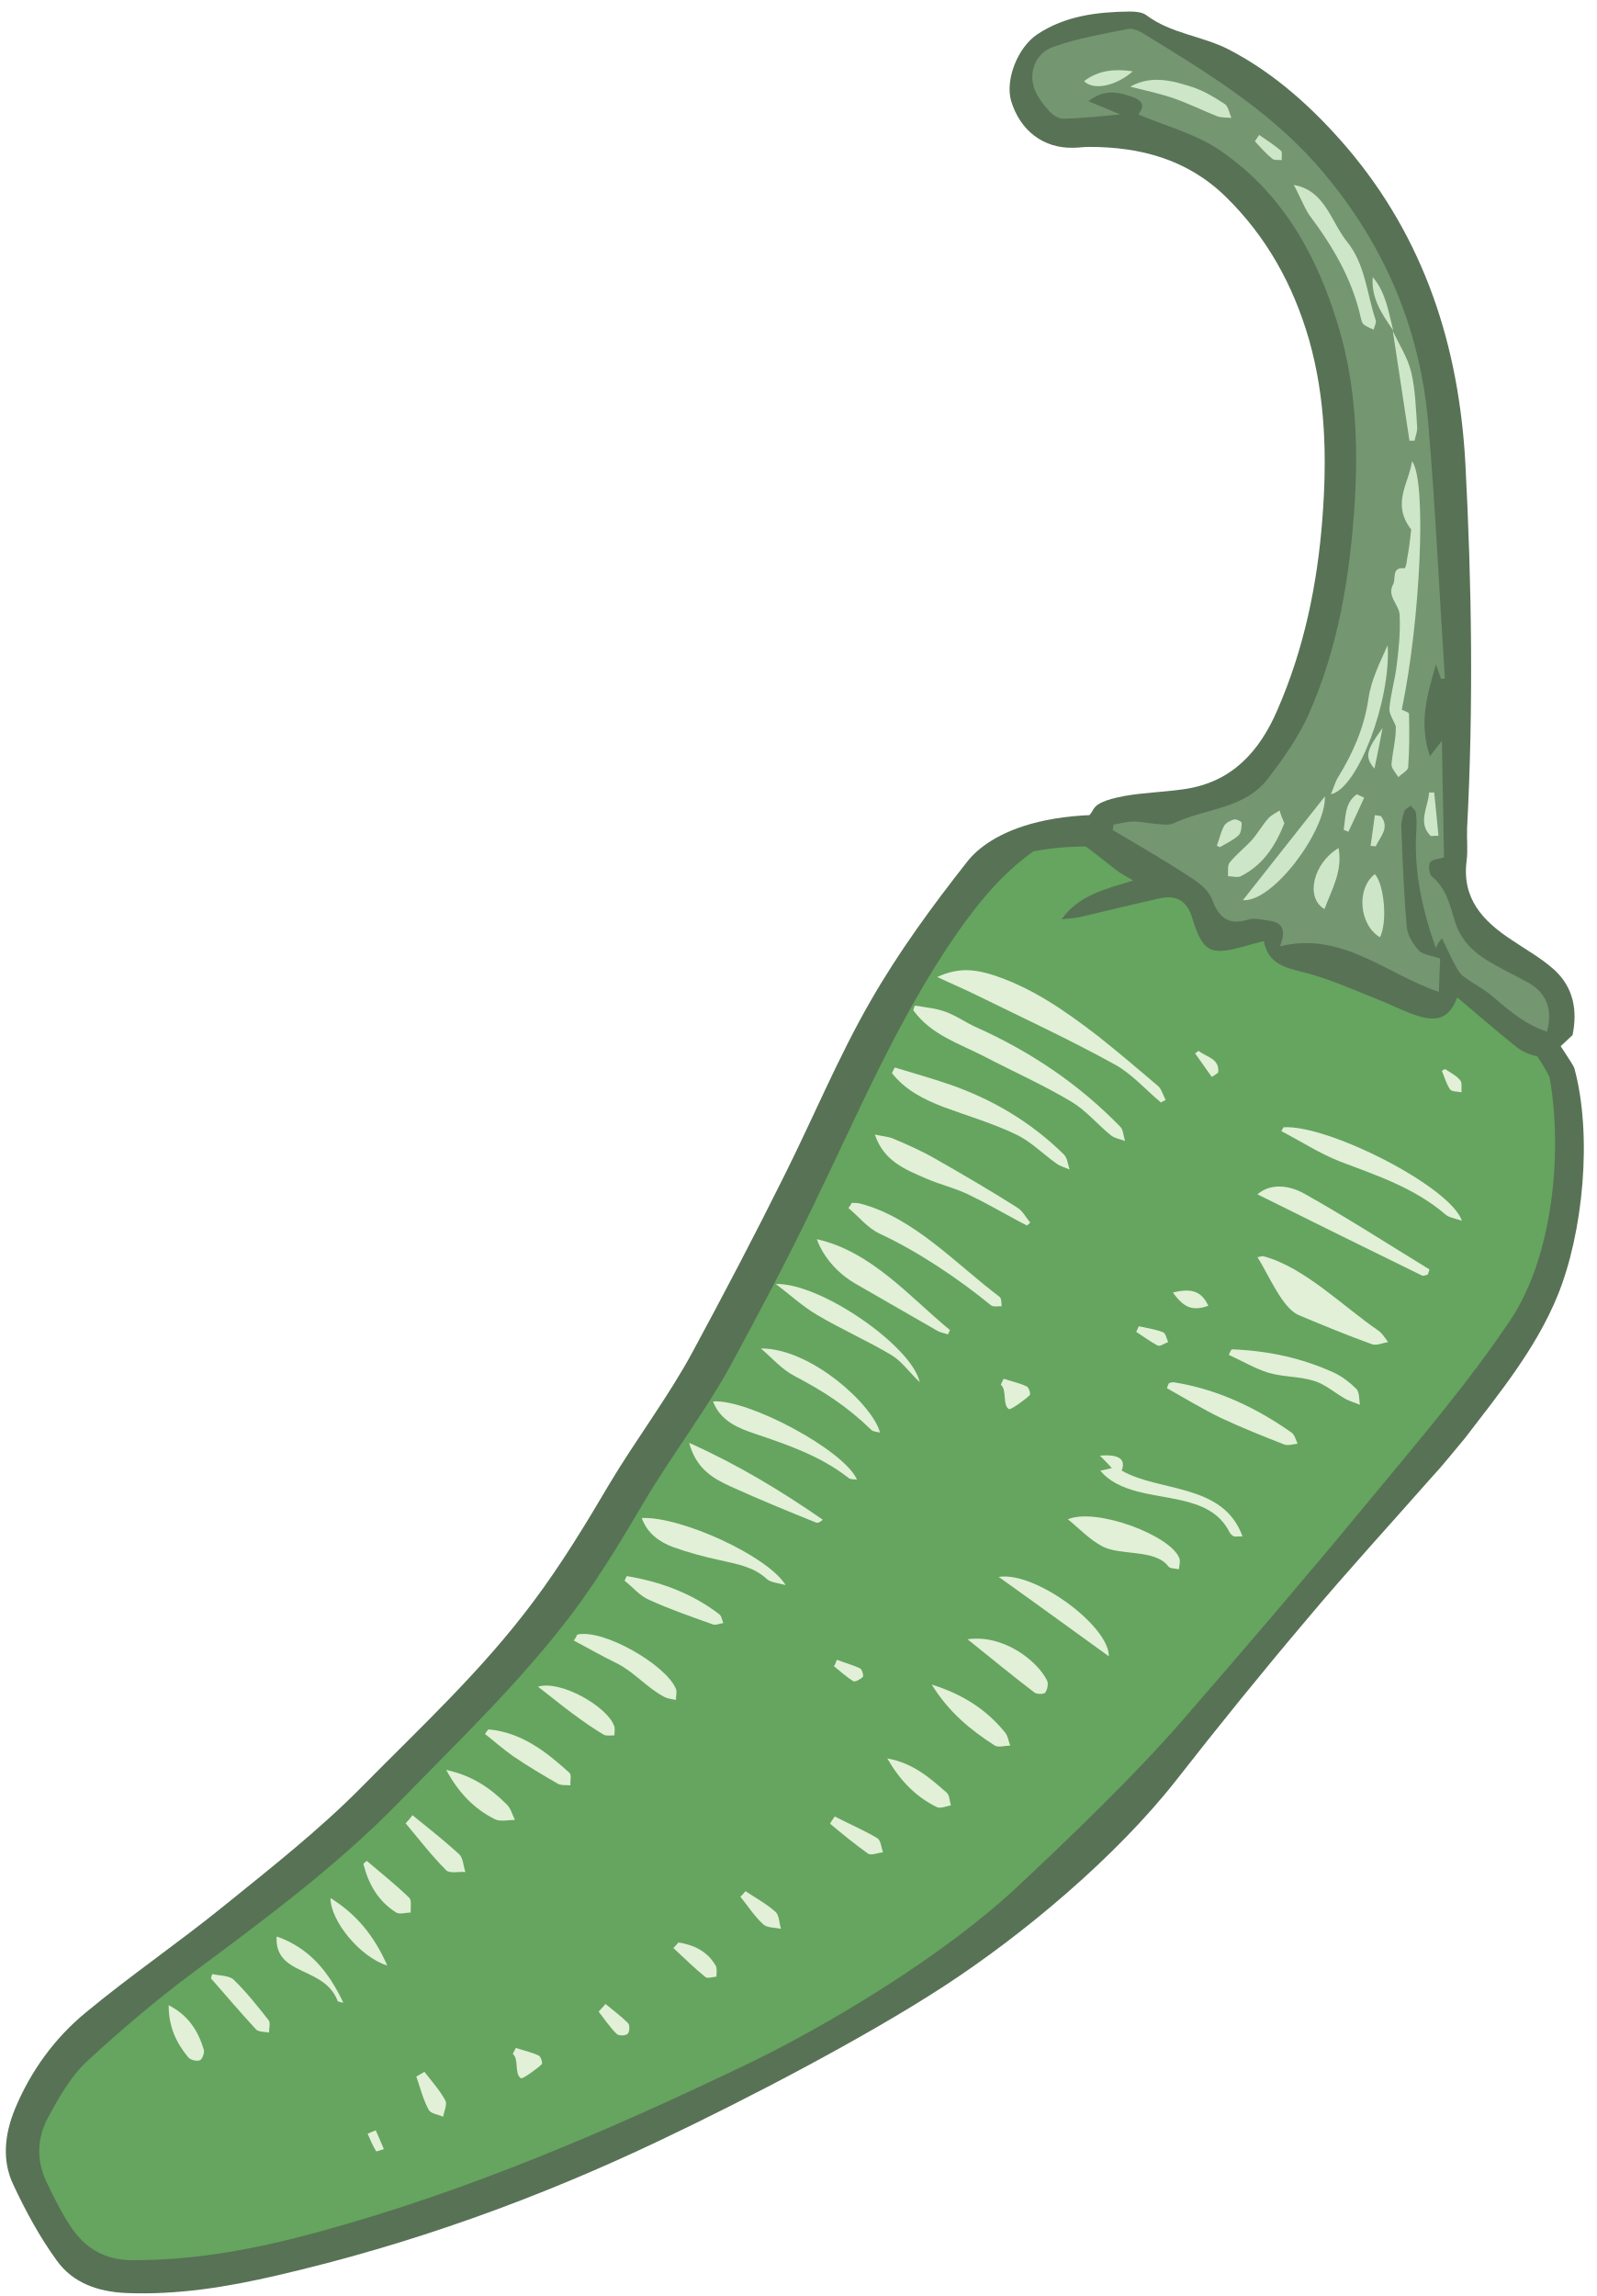
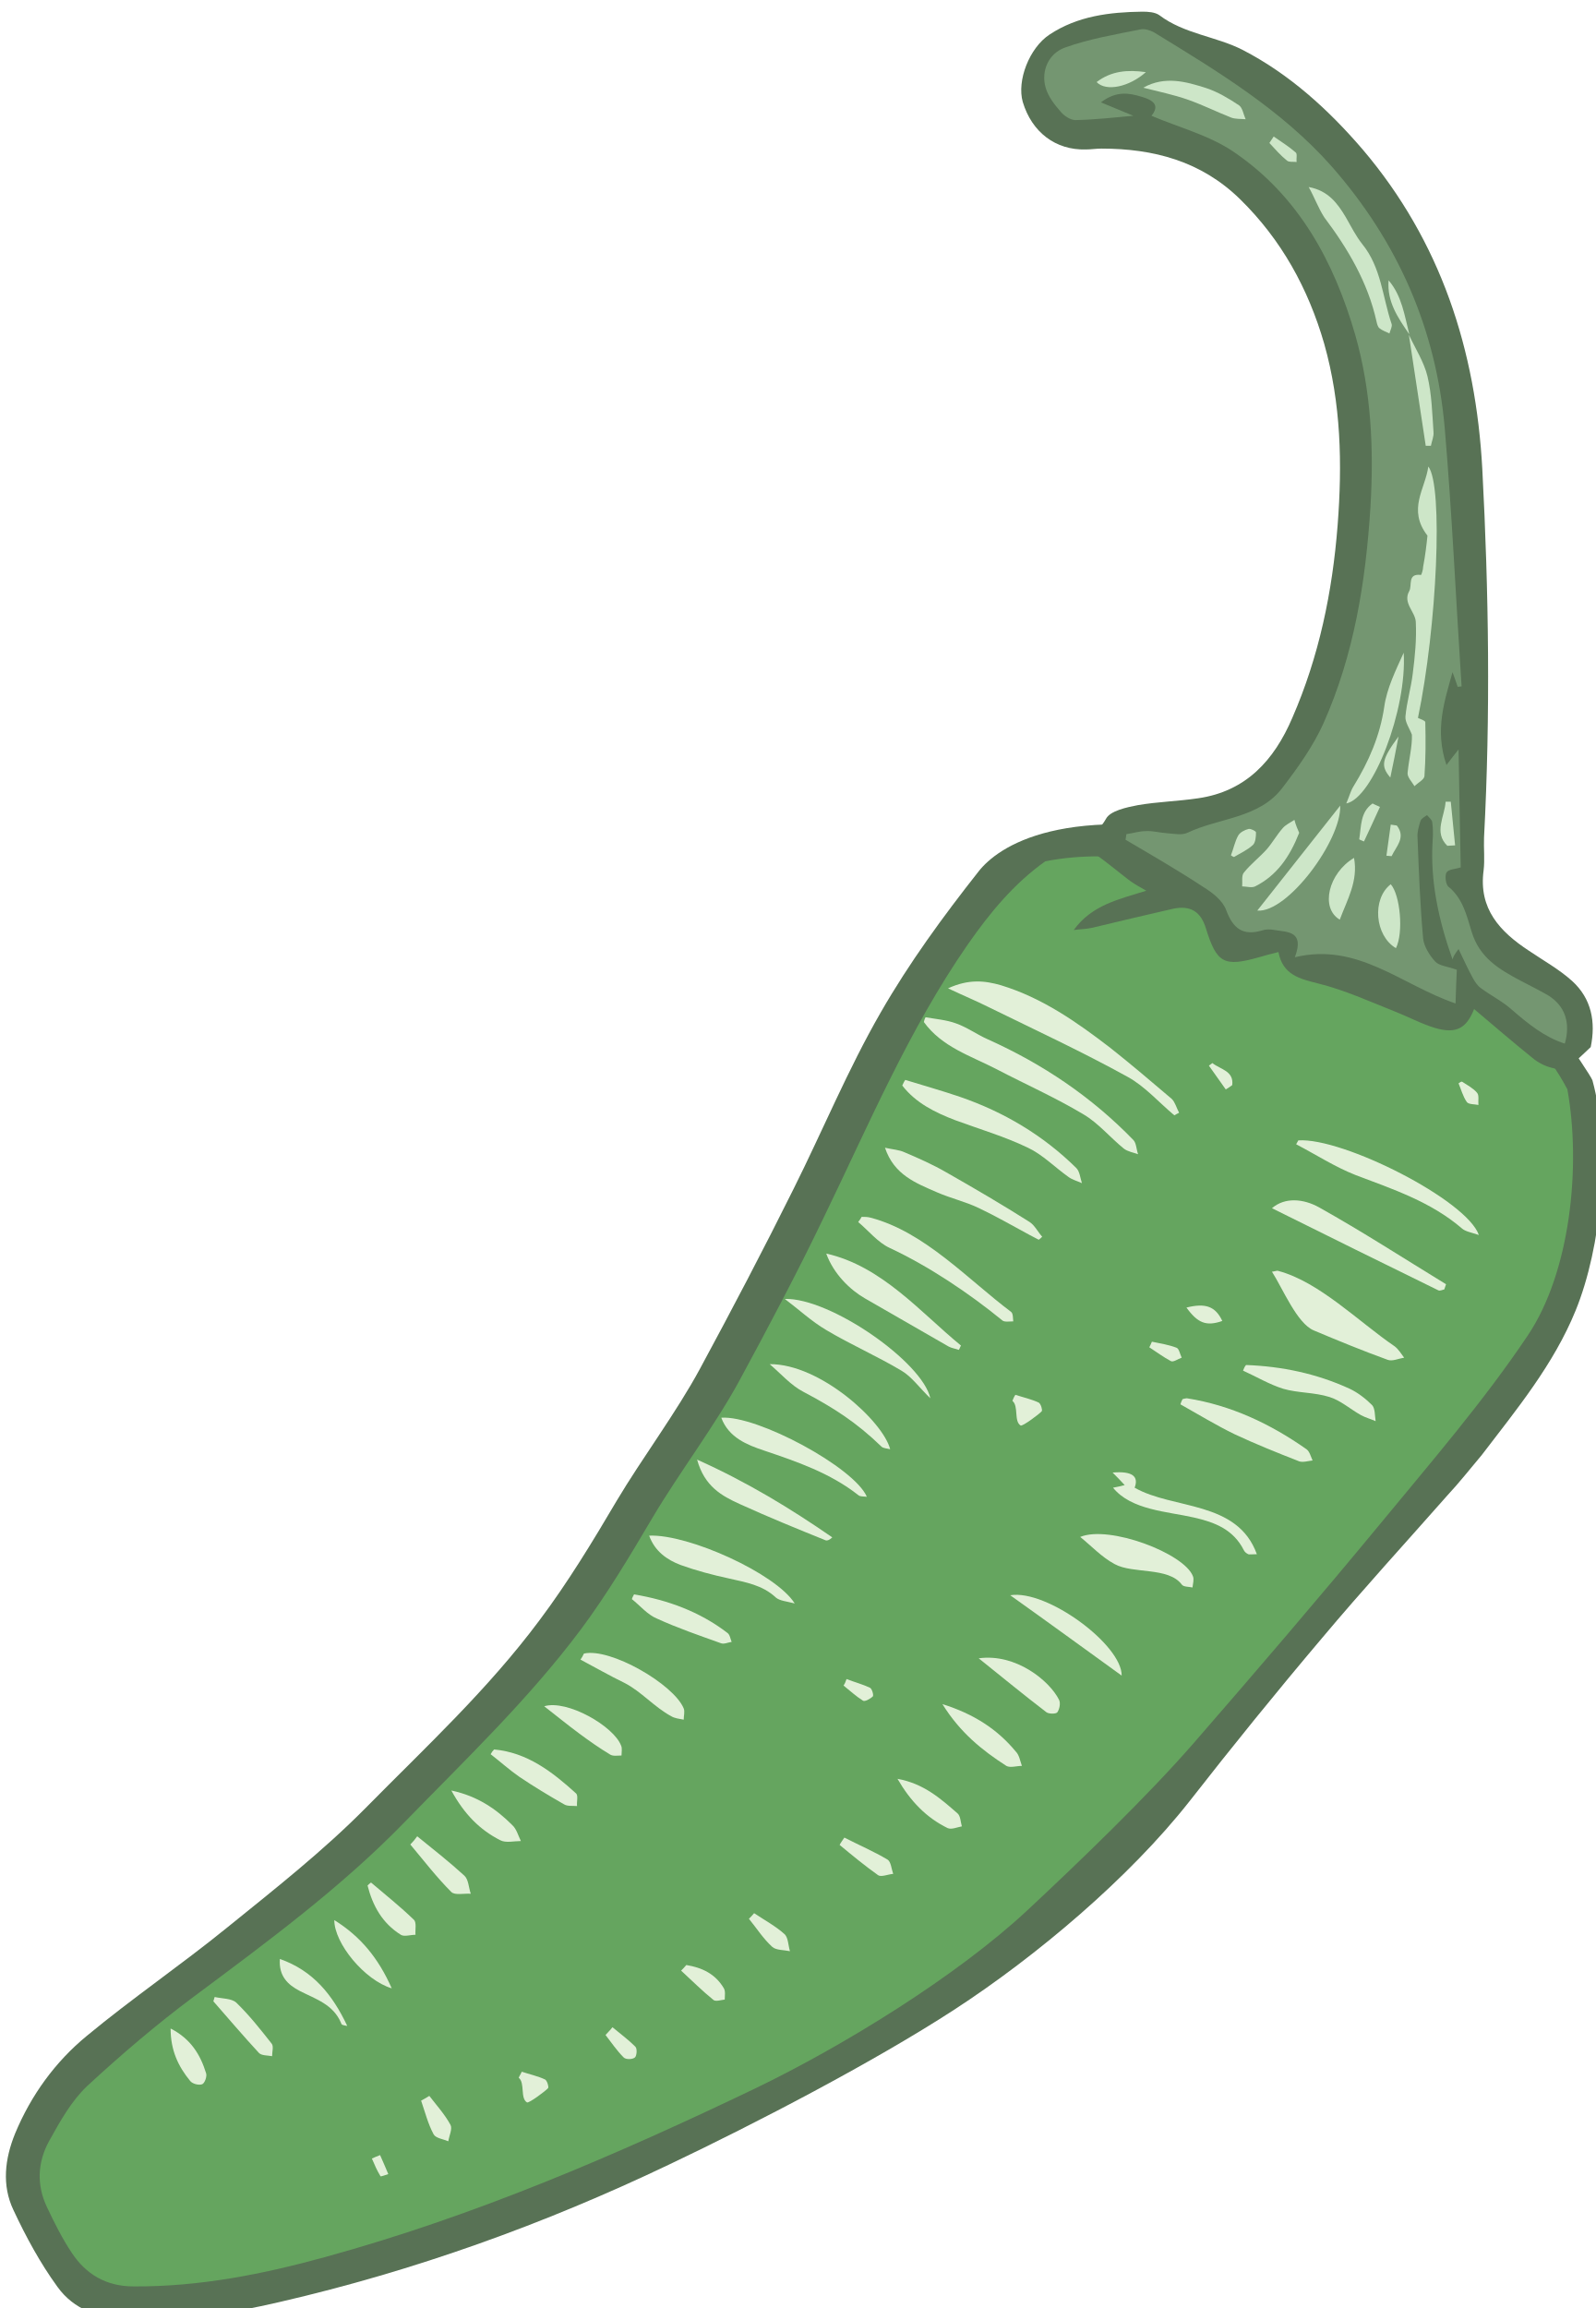
- <svg xmlns="http://www.w3.org/2000/svg" version="1.1" id="Layer_1" x="0px" y="0px" viewBox="0 0 374 537.7" style="enable-background:new 0 0 374 537.7;" xml:space="preserve">
+ <svg xmlns="http://www.w3.org/2000/svg" version="1.1" id="Layer_1" x="0px" y="0px" viewdiv="0 0 374 537.7" style="enable-background:new 0 0 374 537.7;" xml:space="preserve">
  <style type="text/css">
	.st0{fill:#587255;}
	.st1{fill:#65A55F;}
	.st2{fill:#749671;}
	.st3{fill:#CDE6C8;}
	.st4{fill:#E2F0D8;}
</style>
  <g>
    <path class="st0" d="M334.4,212c0.3,0.7,16.6,11.5,17,12.2c0.8,1.5,16.8,24.3,17.3,25.9c4.3,15.7,2.1,38.6-3.9,53.3   c-5.1,12.5-13.6,22.8-21.7,33.4c-2.7,3.2-5.2,6.4-8,9.4c-9.7,11-19.6,21.8-29,33c-10.5,12.4-20.7,25-30.7,37.8   c-14,17.8-35.5,35.9-54.4,48.2c-18.6,12.1-46.1,26.4-66.1,35.9c-28.9,13.8-58.9,24.6-90.1,31.8c-11.6,2.7-23.3,4.6-35.3,4.1   c-6.5-0.3-12.4-2.3-16.2-7.6c-4-5.5-7.3-11.6-10.2-17.8c-2.7-5.7-2-11.8,0.4-17.7c3.7-8.9,9.3-16.6,16.6-22.6   c10.5-8.7,21.8-16.4,32.4-25c11-8.9,22.2-17.7,32.1-27.7c14.1-14.3,28.3-27.4,40.3-43.5c6.6-8.8,12.3-18.2,17.9-27.7   c5.9-9.9,13.8-20.4,19.3-30.6c7.3-13.5,14.8-27.8,21.6-41.5c6.8-13.6,12.6-27.7,20.2-40.9c6.6-11.5,14.5-22.3,22.7-32.7   c4.4-5.6,19.5-16.5,61.1-7.4L334.4,212z" />
    <path class="st1" d="M289.6,203.8c-12.7-2.9-30.6-7.8-47.6-4.4c-7.3,5.2-12.8,11.9-17.9,19.2c-13.8,19.9-23.1,42.1-33.6,63.7   c-5.9,12.3-12.8,25.3-19.3,37.3c-5.7,10.5-14,21.4-20.1,31.7c-5.2,8.8-10.5,17.7-16.6,25.9c-12.2,16.3-26.8,30.2-41,44.8   c-14.7,15.1-31.7,27.6-48.6,40.2c-8.6,6.4-16.8,13.4-24.7,20.7c-3.7,3.5-6.3,8.2-8.8,12.7c-2.7,4.9-3,10.2-0.5,15.4   c1.7,3.6,3.5,7.2,5.7,10.5c3.3,5,8,7.8,14.3,7.8c15.2,0.1,29.9-2.8,44.4-6.8c34.6-9.5,67.4-23.6,99.7-39.1   c20.3-9.8,46.5-25.9,62.9-41.2c12-11.2,27.7-26.3,38.5-38.7c14.6-16.8,29.1-33.7,43.3-50.9c11.7-14.2,23.8-28.2,34-43.4   c9.9-14.7,12.4-39.2,9.2-57c-9-17.4-30.6-31.2-31.7-33L289.6,203.8z" />
    <path class="st0" d="M362,248.3c-0.7-0.5-1.6-0.9-2.7-1.1c-1.6-0.4-3.2-1.2-4.5-2.3c-4.6-3.7-9.1-7.6-13.5-11.3   c-1.9,4.8-4.5,6-10.2,4c-2.8-1-5.5-2.4-8.3-3.5c-5.8-2.3-11.5-4.9-17.5-6.4c-4.4-1.1-8.3-2-9.3-7.3c-1.7,0.4-3.1,0.8-4.5,1.2   c-8.1,2.3-9.8,1.4-12.3-6.7c-1.2-3.9-3.6-5.4-7.7-4.5c-6.2,1.4-12.4,2.9-18.7,4.4c-1.4,0.3-2.8,0.3-4.2,0.5   c4.2-5.8,10.4-7.1,16.8-9.1c-1.4-0.8-2.5-1.4-3.5-2.1c-1.6-1.1-8-6.5-9.6-7.1l1.8-4.8c0.7-0.8,1.4-1.6,2-2.7c1-1.8,4.7-2.6,7.3-3.1   c4.6-0.8,9.3-0.9,14-1.6c11.1-1.6,17.6-8.8,21.8-18.6c6.2-14.2,9.3-29.2,10.5-44.6c1.1-14.2,0.8-28.2-3.1-42   c-3.7-12.8-9.9-24.1-19.5-33.5c-9-8.8-20-11.7-32.1-11.7c-1.2,0-2.4,0.2-3.6,0.2c-7,0.2-12.5-4-14.6-11c-1.4-4.9,1.5-12.5,6.2-15.6   c6.5-4.3,13.9-5.2,21.5-5.3c1.3,0,2.9,0.1,3.9,0.8c5.8,4.4,13.2,4.9,19.4,8.1c10.8,5.6,19.8,13.8,27.7,23   c18.1,21.3,26.2,46.4,27.7,74c1.5,28.4,1.9,56.9,0.4,85.3c-0.1,2.5,0.2,5.1-0.1,7.6c-1.2,8.9,3.8,14.2,10.5,18.6   c3.4,2.3,7,4.3,10,7c4.5,4.1,5.5,9.5,4.3,15.3L362,248.3z" />
    <path class="st2" d="M337.7,219.7c1.3,2.7,2.2,4.7,3.3,6.7c0.5,0.9,1.1,1.8,1.8,2.3c2.4,1.8,5.1,3.1,7.3,5.1   c3.7,3.2,7.5,6.3,12.2,7.8c1.4-4.9,0-8.8-3.9-11.2c-2.1-1.2-4.3-2.3-6.4-3.4c-4.9-2.6-9.5-5.3-11.3-11.4c-1.1-3.6-2-7.6-5.3-10.3   c-0.7-0.5-0.9-2.6-0.5-3.3c0.5-0.8,2.1-0.8,3.3-1.2c-0.2-8.6-0.3-17.5-0.5-27.3c-1,1.3-1.7,2.1-2.8,3.6c-2.8-8.2-0.4-14.9,1.4-21.5   c0.4,1.1,0.8,2.2,1.2,3.4c0.3,0,0.6-0.1,0.9-0.1c-1.3-19.9-2.2-39.9-3.9-59.8c-2-23-10.9-43.2-26.2-60.6   c-11.6-13.1-26.4-22-41.1-31c-0.9-0.5-2.2-0.9-3.1-0.7C258.1,8,252.2,9,246.6,11c-3.9,1.4-5.6,5.5-4.5,9.3c0.6,2.1,2.1,4,3.6,5.7   c0.8,0.9,2.2,1.8,3.3,1.8c4.6-0.1,9.1-0.6,13.4-1c-2.2-0.9-4.6-1.9-7.5-3.1c3.5-2.7,6.5-2.2,9.4-1.3c3.5,1,3.9,2.4,2.3,4.4   c6.3,2.7,13.4,4.5,19.1,8.4c15,10.2,23.2,25.4,28.1,42.4c3.7,13,4.3,26.3,3.5,39.8c-1.1,17.3-3.8,34.2-10.9,50.1   c-2.4,5.3-5.9,10.2-9.5,14.9c-5.4,7.1-14.7,6.9-22,10.4c-1.3,0.6-3.1,0.2-4.6,0.1c-1.7-0.1-3.4-0.6-5-0.5c-1.5,0-3,0.5-4.5,0.7   c-0.1,0.4-0.1,0.9-0.2,1.3c6.1,3.6,12.2,7.1,18.1,11c2.1,1.3,4.4,3.1,5.2,5.3c1.6,4.3,3.9,6,8.3,4.7c0.9-0.3,1.9-0.3,2.9-0.1   c3,0.5,7,0.2,4.7,6.3c14.6-3.5,24.6,6.4,37.2,10.7c0.1-3.2,0.2-5.9,0.3-7.8c-2.2-0.8-4.1-0.9-5-1.9c-1.3-1.4-2.6-3.5-2.8-5.3   c-0.7-7.8-1-15.6-1.3-23.4c-0.1-1.3,0.3-2.6,0.7-3.9c0.2-0.5,0.9-0.9,1.5-1.3c0.4,0.5,1.1,1,1.2,1.6c0.2,1.4,0.2,2.9,0.1,4.3   c-0.6,9.4,1.4,18.5,4.6,27.5C336.5,221.4,336.8,220.9,337.7,219.7z" />
    <g>
      <path class="st3" d="M330.5,124c-4.7-6.1-0.5-10.8,0.2-16c3.5,4.5,2,37.1-2.4,58.2c0.6,0.3,1.7,0.6,1.7,1    c0.1,4.2,0.1,8.4-0.2,12.5c-0.1,0.8-1.5,1.5-2.3,2.3c-0.6-1-1.7-2.1-1.6-3.1c0.3-3.1,1.1-6.1,1-8.8c-0.5-1.4-1.6-2.9-1.5-4.2    c0.3-3.4,1.3-6.6,1.7-10c0.5-3.9,0.9-7.9,0.7-11.9c-0.1-2.4-3.1-4.4-1.5-7.2c0.7-1.3-0.5-4.1,2.7-3.7c0.1,0,0.5-1.2,0.5-1.9    C330,128.6,330.3,126,330.5,124z" />
      <path class="st3" d="M303,43.3c4.5,0.8,6.7,3.8,8.6,7c1.2,2.1,2.3,4.3,3.8,6.2c4.4,5.4,4.7,12.3,6.8,18.5c0.2,0.6-0.3,1.4-0.5,2.2    c-0.8-0.4-1.7-0.7-2.3-1.2c-0.4-0.3-0.6-1.1-0.7-1.6c-2-9-6.6-16.8-12.1-24.1C305.2,48.1,304.3,45.6,303,43.3z" />
      <path class="st3" d="M311.7,186c0.7-1.6,1-2.9,1.7-4c3.5-5.7,6.1-11.6,7.1-18.4c0.6-4.3,2.7-8.5,4.5-12.5    C325.8,164.2,317.9,184.8,311.7,186z" />
      <path class="st3" d="M291.1,210.8c6.6-8.4,12.9-16.3,19.2-24.3C310.6,194.5,298.1,211.4,291.1,210.8z" />
      <path class="st3" d="M300.8,192.8c-2.2,5.6-5.2,9.9-10.2,12.4c-0.8,0.4-2,0-3,0c0.1-1.1-0.2-2.5,0.4-3.2c1.6-2,3.6-3.5,5.3-5.4    c1.3-1.5,2.3-3.3,3.7-4.9c0.7-0.8,1.8-1.3,2.7-1.9C300,191,300.5,192.1,300.8,192.8z" />
      <path class="st3" d="M264.7,20.3c5-2.8,9.9-1.4,14.6,0.1c2.7,0.9,5.2,2.4,7.6,4c0.8,0.6,1,2.1,1.5,3.2c-1.1-0.1-2.4,0-3.4-0.4    c-3.3-1.3-6.5-2.9-9.9-4.1C271.7,21.9,268.2,21.2,264.7,20.3z" />
      <path class="st3" d="M326.2,77.5c1.5,3.2,3.5,6.3,4.3,9.6c1,4.2,1.1,8.6,1.4,12.9c0.1,1.1-0.4,2.1-0.6,3.2c-0.4,0-0.8,0-1.2,0    C328.8,94.7,327.5,86.1,326.2,77.5L326.2,77.5z" />
      <path class="st3" d="M322,204.7c2.2,2.5,3,11.2,1.2,14.8C318.3,216.6,317.6,208.1,322,204.7z" />
      <path class="st3" d="M310.2,212.9c-4.6-2.7-2.6-10.8,3.3-14.3C314.5,204,311.9,208.3,310.2,212.9z" />
      <path class="st3" d="M253.9,19c3.4-2.6,7.2-2.9,11.4-2.3C261.5,20.1,256.1,21.3,253.9,19z" />
      <path class="st3" d="M335.9,185.6c0.3,3.4,0.7,6.7,1,10.1c-0.6,0-1.2,0.1-1.8,0.1c-3.2-3.1-0.6-6.8-0.4-10.2    C335,185.6,335.5,185.6,335.9,185.6z" />
      <path class="st3" d="M285,198c0.6-1.5,0.9-3.2,1.7-4.6c0.4-0.7,1.5-1.3,2.4-1.5c0.5-0.1,1.7,0.5,1.7,0.8c0,1-0.1,2.3-0.7,2.9    c-1.3,1.2-2.9,1.9-4.4,2.8C285.5,198.3,285.2,198.2,285,198z" />
      <path class="st3" d="M326.3,77.4c-2.6-3.8-5.2-7.5-4.8-12.5C324.6,68.5,325.2,73.1,326.3,77.4C326.2,77.5,326.3,77.4,326.3,77.4z" />
      <path class="st3" d="M319.5,186.8c-1.2,2.7-2.5,5.4-3.7,8c-0.4-0.2-0.8-0.3-1.1-0.5c0.5-3,0.2-6.3,3.1-8.3    C318.3,186.3,318.9,186.5,319.5,186.8z" />
      <path class="st3" d="M294.9,31.6c1.7,1.2,3.5,2.3,5.1,3.7c0.4,0.3,0.1,1.4,0.2,2.2c-0.7-0.1-1.7,0.1-2.2-0.3    c-1.5-1.2-2.8-2.7-4.1-4.1C294.2,32.6,294.6,32.1,294.9,31.6z" />
      <path class="st3" d="M323.8,170.5c-0.7,3.6-1.2,6.3-1.9,9.5C319.6,177.3,319.9,175.8,323.8,170.5z" />
      <path class="st3" d="M321,198.1c0.3-2.4,0.7-4.8,1-7.2c0.5,0.1,0.9,0.1,1.4,0.2c2.2,2.8-0.2,4.9-1.2,7.1    C321.8,198.2,321.4,198.1,321,198.1z" />
    </g>
    <g>
      <path class="st4" d="M273,257.6c-0.6-1.1-0.9-2.4-1.7-3.2c-4.7-4-9.4-8-14.2-11.8c-7.8-6-15.8-11.6-25.3-14.5    c-3.8-1.1-7.5-1.5-12.3,0.7c3.6,1.7,6.5,2.9,9.3,4.3c10.8,5.3,21.8,10.4,32.3,16.2c4,2.2,7.2,5.9,10.8,8.9    C272.2,258,272.6,257.8,273,257.6z" />
      <path class="st4" d="M213.9,236.6c4.2,5.8,10.8,7.8,16.8,10.9c6.7,3.5,13.7,6.6,20.2,10.5c3.4,2,6.1,5.3,9.3,7.9    c0.9,0.7,2.2,0.9,3.3,1.3c-0.4-1.1-0.4-2.6-1.1-3.3c-9.7-10-21-17.6-33.7-23.3c-2.5-1.1-4.8-2.8-7.4-3.7c-2.2-0.8-4.7-1-7-1.4    C214.1,235.8,214,236.2,213.9,236.6z" />
      <path class="st4" d="M208.9,251.3c3.1,4,7.5,6.2,12.2,8c5.7,2.1,11.5,3.8,16.9,6.4c3.4,1.6,6.2,4.5,9.3,6.7c0.9,0.7,2.1,1,3.2,1.5    c-0.4-1.2-0.5-2.7-1.3-3.5c-7.7-7.6-16.8-13-27-16.5c-4.1-1.4-8.4-2.6-12.6-3.9C209.3,250.4,209.1,250.9,208.9,251.3z" />
      <path class="st4" d="M342.4,285.9c-2.8-8.1-31.5-22.6-41.8-21.9c-0.2,0.3-0.3,0.6-0.5,0.9c4.6,2.4,8.9,5.2,13.7,7.1    c8.7,3.3,17.5,6.2,24.7,12.4C339.3,285.1,340.6,285.3,342.4,285.9z" />
      <path class="st4" d="M198.7,282.9c2.4,2,4.5,4.7,7.3,6c9,4.2,18.4,10.5,26.1,16.8c0.5,0.4,1.6,0.2,2.5,0.2c-0.1-0.7,0-1.8-0.5-2.2    c-10-7.5-20-18.5-32.5-21.8c-0.7-0.2-1.4-0.2-2.1-0.2C199.3,282.1,199,282.5,198.7,282.9z" />
      <path class="st4" d="M204.9,265.7c2.1,6.3,7.2,8.2,12,10.3c3.2,1.4,6.7,2.2,9.8,3.7c4,1.9,7.8,4.1,11.7,6.2    c0.7,0.4,1.4,0.7,2.1,1.1c0.3-0.2,0.5-0.4,0.8-0.7c-1-1.1-1.7-2.6-2.9-3.4c-6.3-4-12.8-7.8-19.3-11.5c-3.1-1.8-6.5-3.3-9.8-4.7    C208.2,266.2,206.7,266.1,204.9,265.7z" />
      <path class="st4" d="M291,359.8c-4.5-12.5-19.4-10.3-28.3-15.4c1-2.6-0.5-3.9-5.1-3.5c1,1,1.9,1.9,2.8,2.9    c-0.8,0.2-1.5,0.4-2.7,0.6c4.2,5.2,12.6,5.5,18.7,6.9c4.9,1.1,9.2,2.8,11.6,7.6c0.2,0.4,0.6,0.7,1,0.9    C289.2,359.9,289.7,359.8,291,359.8z" />
      <path class="st4" d="M184,371.2c-4.3-6.9-24.6-16.1-33.7-15.7c1.3,3.6,4.1,5.6,7.3,6.8c3.6,1.3,7.4,2.3,11.1,3.1    c3.9,0.9,7.8,1.5,10.9,4.4C180.5,370.6,182.1,370.7,184,371.2z" />
      <path class="st4" d="M200.7,346.5c-2.9-6.8-25.4-18.9-33.7-18.3c1.7,4.6,6,6.3,9.9,7.6c7.7,2.6,15.3,5.2,21.8,10.3    C199.1,346.5,199.9,346.4,200.7,346.5z" />
      <path class="st4" d="M294.5,294.4c2.5,3.9,5.8,12,9.7,13.6c5.7,2.4,11.3,4.7,17.1,6.8c1.1,0.4,2.5-0.3,3.8-0.5    c-0.7-0.9-1.3-2-2.3-2.7c-8.2-5.6-17.4-14.9-26.9-17.4C295.7,294.1,295.3,294.3,294.5,294.4z" />
      <path class="st4" d="M273.3,325.1c4.1,2.3,8.2,4.8,12.5,6.9c4.9,2.3,9.9,4.3,15,6.3c0.9,0.3,2.1-0.1,3.1-0.2    c-0.4-0.9-0.7-2.1-1.4-2.6c-8.4-5.9-17.5-10.2-27.7-11.8c-0.3,0-0.6,0.1-1,0.2C273.6,324.3,273.4,324.7,273.3,325.1z" />
      <path class="st4" d="M178.2,315.8c2.6,2.2,4.9,4.9,7.8,6.4c7,3.7,12.2,7,18.1,12.7c0.4,0.4,1.3,0.4,2,0.6    C204.5,329.1,189.9,315.7,178.2,315.8z" />
      <path class="st4" d="M181.7,300.7c3.2,2.4,6.2,5.2,9.6,7.2c5.7,3.4,11.7,6,17.4,9.4c2.4,1.4,4.1,3.9,6.7,6.4    C213.6,315.3,192.2,300.4,181.7,300.7z" />
      <path class="st4" d="M294.5,279.7c13.1,6.5,25.8,12.8,38.5,19c0.4,0.2,0.9-0.1,1.4-0.2c0.1-0.4,0.3-0.8,0.4-1.2    c-9.8-6-19.4-12.2-29.4-17.8C301.8,277.5,297.5,277.1,294.5,279.7z" />
      <path class="st4" d="M287.8,317.3c3.1,1.4,6.1,3.2,9.3,4.2c3.4,1,7.2,0.8,10.7,1.9c2.6,0.8,4.8,2.8,7.3,4.2    c1.1,0.6,2.3,0.9,3.4,1.4c-0.2-1.3-0.1-2.9-0.8-3.7c-1.5-1.5-3.3-2.9-5.2-3.8c-7.6-3.5-15.7-5.2-24-5.5    C288.2,316.3,288,316.8,287.8,317.3z" />
      <path class="st4" d="M161.4,337.9c1.7,6.2,5.7,8.4,9.9,10.3c6.6,3,13.2,5.7,19.9,8.4c0.3,0.1,0.9-0.1,1.5-0.7    C183,349.2,173,343.1,161.4,337.9z" />
      <path class="st4" d="M250.1,355.8c2.6,2.1,5,4.7,8,6.3c4.2,2.3,12.4,0.6,15.5,4.7c0.4,0.6,1.6,0.5,2.5,0.7    c0.1-0.9,0.4-1.9,0.1-2.6C274.2,359.6,256.8,353,250.1,355.8z" />
      <path class="st4" d="M222.5,311.5c-9.3-7.6-18.3-18.4-31.2-21.3c1.7,4.7,5.5,8.4,9,10.4c6.4,3.7,12.9,7.4,19.3,11.1    c0.7,0.4,1.6,0.5,2.4,0.8C222.2,312.2,222.3,311.8,222.5,311.5z" />
      <path class="st4" d="M134.4,384.2c3.4,1.8,6.7,3.7,10.2,5.4c3.9,2,6.9,5.6,10.8,7.7c0.8,0.5,1.9,0.6,2.9,0.8c0-0.9,0.3-1.9,0-2.6    c-2.3-5.6-17-14.1-23.1-12.7C134.9,383.4,134.7,383.8,134.4,384.2z" />
      <path class="st4" d="M259.7,387.9c0.1-7.1-17.3-20-25.8-18.6C242.9,375.7,251.1,381.7,259.7,387.9z" />
      <path class="st4" d="M113.6,406.1c2.2,1.7,4.3,3.6,6.6,5.2c3.4,2.3,6.9,4.4,10.4,6.4c0.8,0.5,2,0.3,3,0.4c-0.1-1,0.3-2.4-0.2-2.9    c-5.5-5-11.3-9.5-19-10.2C114.1,405.3,113.8,405.7,113.6,406.1z" />
      <path class="st4" d="M226.6,383.9c5.6,4.5,10.6,8.6,15.7,12.5c0.6,0.4,2.2,0.4,2.5,0c0.5-0.7,0.8-2.1,0.4-2.9    C243,389.1,235.2,382.7,226.6,383.9z" />
      <path class="st4" d="M146.3,370.2c1.9,1.5,3.6,3.6,5.8,4.5c4.8,2.2,9.8,3.9,14.8,5.7c0.7,0.3,1.7-0.2,2.5-0.3    c-0.3-0.7-0.4-1.7-1-2.1c-6.4-4.9-13.8-7.6-21.6-8.9C146.6,369.5,146.4,369.8,146.3,370.2z" />
      <path class="st4" d="M218.2,394.5c4.1,6.6,9.2,10.7,14.8,14.3c0.9,0.5,2.4,0,3.6,0c-0.4-1.1-0.6-2.5-1.4-3.3    C230.9,400.3,225.5,396.8,218.2,394.5z" />
      <path class="st4" d="M126,395c2.7,2.1,5.4,4.3,8.1,6.3c2.3,1.7,4.7,3.4,7.2,4.9c0.7,0.4,1.7,0.2,2.6,0.2c0-0.8,0.2-1.7-0.1-2.3    C142.1,399.6,131.3,393.4,126,395z" />
      <path class="st4" d="M104.5,414.5c3,5.5,6.6,9.1,11.3,11.5c1.3,0.7,3.2,0.2,4.8,0.2c-0.6-1.2-1-2.8-2-3.7    C114.9,418.8,110.6,415.8,104.5,414.5z" />
      <path class="st4" d="M95,427c3.1,3.7,6.1,7.6,9.5,11c0.8,0.8,2.9,0.3,4.5,0.4c-0.5-1.4-0.5-3.3-1.5-4.2c-3.5-3.2-7.2-6.1-10.9-9.1    C96.1,425.8,95.6,426.4,95,427z" />
      <path class="st4" d="M49.4,463.3c3.5,4,6.9,8,10.5,11.9c0.6,0.7,2,0.6,3.1,0.8c0-1,0.4-2.3-0.1-2.9c-2.6-3.3-5.2-6.6-8.2-9.5    c-1.1-1-3.3-0.9-5-1.3C49.6,462.7,49.5,463,49.4,463.3z" />
      <path class="st4" d="M207.8,411.8c3,5.2,6.7,9,11.6,11.4c0.9,0.4,2.2-0.2,3.3-0.4c-0.3-1-0.3-2.4-1-3    C217.8,416.4,213.9,412.9,207.8,411.8z" />
      <path class="st4" d="M90.7,460.3c-3.1-7-7.2-12-13.3-15.8C77.4,449.9,84.4,458.4,90.7,460.3z" />
      <path class="st4" d="M80.4,469c-3.4-7.2-7.9-12.8-15.6-15.5c-0.3,4,1.9,6,4.6,7.4c3.7,1.9,7.8,3.1,9.6,7.5    C79,468.8,79.8,468.9,80.4,469z" />
      <path class="st4" d="M85.1,436.5c1.2,4.7,3.4,8.7,7.7,11.4c0.8,0.5,2.2,0,3.4,0c-0.1-1.2,0.3-2.9-0.4-3.5c-3.1-3-6.6-5.8-9.9-8.6    C85.6,436,85.3,436.3,85.1,436.5z" />
      <path class="st4" d="M39.5,469.6c0,5.1,1.8,8.8,4.5,12.1c0.5,0.7,2,1.1,2.8,0.8c0.6-0.2,1.2-1.9,0.9-2.6    C46.4,475.7,44.2,472,39.5,469.6z" />
      <path class="st4" d="M194.4,427.1c2.9,2.4,5.8,4.8,8.9,7c0.7,0.5,2.3-0.2,3.5-0.3c-0.4-1.1-0.5-2.8-1.3-3.3    c-3.2-1.9-6.7-3.4-10-5.1C195.1,426,194.7,426.5,194.4,427.1z" />
      <path class="st4" d="M157.7,456.2c2.5,2.3,4.9,4.7,7.5,6.8c0.5,0.4,1.7,0,2.6-0.1c0-0.9,0.2-1.9-0.2-2.6c-2-3.4-5.1-4.8-8.7-5.4    C158.5,455.4,158.1,455.8,157.7,456.2z" />
      <path class="st4" d="M173.4,444.2c1.8,2.2,3.3,4.6,5.4,6.5c0.9,0.8,2.7,0.7,4.1,1c-0.4-1.3-0.4-3.1-1.2-3.9    c-2.1-1.9-4.7-3.3-7.1-4.9C174.2,443.4,173.8,443.8,173.4,444.2z" />
      <path class="st4" d="M140.2,471.1c1.4,1.8,2.6,3.6,4.2,5.2c0.5,0.5,2,0.5,2.6,0c0.4-0.3,0.6-2,0.1-2.5c-1.6-1.6-3.5-3-5.3-4.5    C141.3,470,140.7,470.5,140.2,471.1z" />
      <path class="st4" d="M283,305.8c-1.6-3.4-3.9-4.2-8.3-3.1C277.3,306.3,279.3,307.1,283,305.8z" />
      <path class="st4" d="M266.1,311.9c1.7,1.1,3.3,2.3,5,3.2c0.6,0.3,1.6-0.5,2.5-0.8c-0.4-0.8-0.6-2.1-1.2-2.3    c-1.8-0.7-3.8-1-5.7-1.4C266.5,311.1,266.3,311.5,266.1,311.9z" />
      <path class="st4" d="M234.4,324.3c1.5,1.2,0.3,4.7,1.9,5.7c0.4,0.3,4.4-2.7,4.9-3.3c0.2-0.3-0.2-1.7-0.7-2    c-1.7-0.8-3.6-1.2-5.4-1.8C234.8,323.3,234.6,323.8,234.4,324.3z" />
      <path class="st4" d="M337.7,250.8c0.6,1.4,1,3,1.9,4.3c0.4,0.6,1.8,0.5,2.7,0.7c-0.1-1,0.2-2.2-0.3-2.8c-0.9-1.1-2.3-1.8-3.5-2.6    C338.2,250.4,338,250.6,337.7,250.8z" />
      <path class="st4" d="M285.3,251.2c0.4-3.3-2.7-3.6-4.6-5.1c-0.3,0.2-0.5,0.4-0.8,0.6c1.3,1.8,2.6,3.7,3.9,5.5    C284.3,251.9,284.8,251.6,285.3,251.2z" />
      <path class="st4" d="M195.3,390.2c1.5,1.2,2.9,2.5,4.5,3.5c0.4,0.3,1.7-0.4,2.3-1c0.2-0.3-0.2-1.8-0.7-2c-1.7-0.8-3.6-1.3-5.4-2    C195.8,389.3,195.6,389.8,195.3,390.2z" />
      <path class="st4" d="M120.1,481c1.5,1.2,0.3,4.7,1.9,5.7c0.4,0.3,4.4-2.7,4.9-3.3c0.2-0.3-0.2-1.7-0.7-2c-1.7-0.8-3.6-1.2-5.4-1.8    C120.6,480.1,120.3,480.5,120.1,481z" />
      <path class="st4" d="M97.5,486.3c0.9,2.6,1.6,5.4,2.9,7.8c0.5,0.9,2.2,1.1,3.4,1.6c0.2-1.3,1-2.9,0.5-3.8    c-1.3-2.4-3.2-4.5-4.9-6.7C98.7,485.6,98.1,486,97.5,486.3z" />
      <path class="st4" d="M86.1,499.7c0.6,1.4,1.2,2.8,2,4.1c0.1,0.1,1.2-0.3,1.8-0.5c-0.6-1.5-1.3-3-1.9-4.4    C87.3,499.2,86.7,499.4,86.1,499.7z" />
    </g>
  </g>
</svg>
